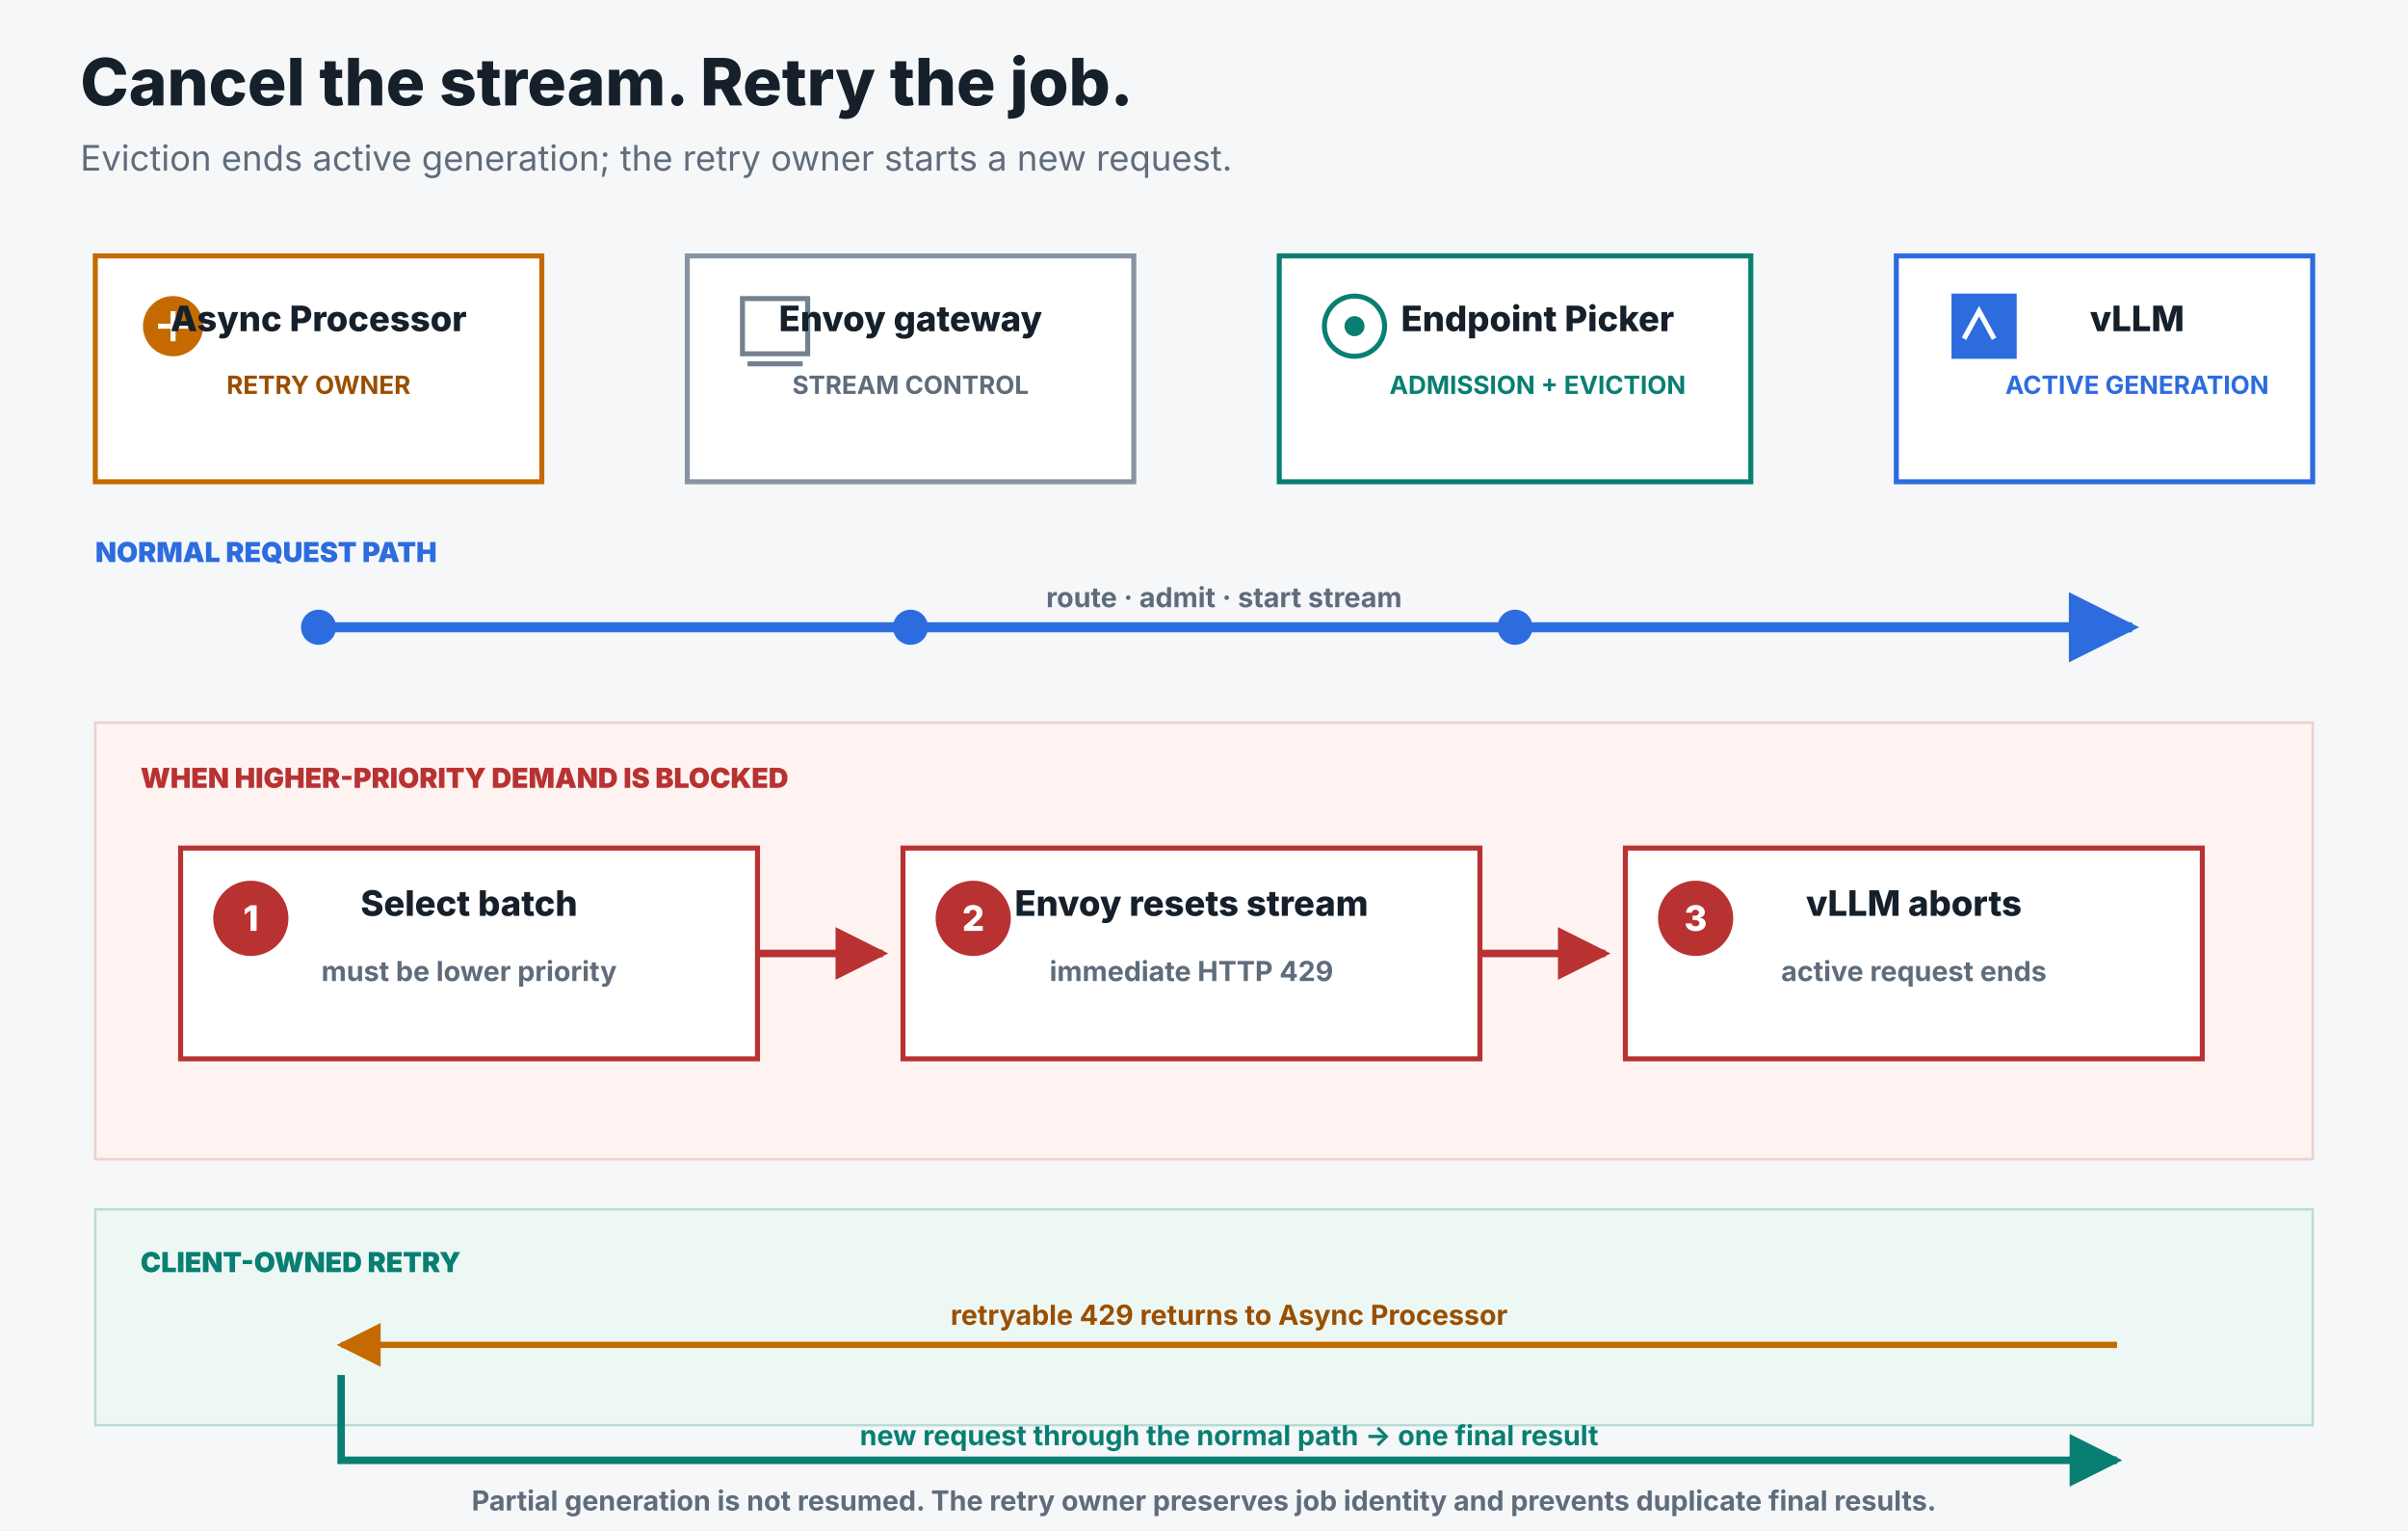
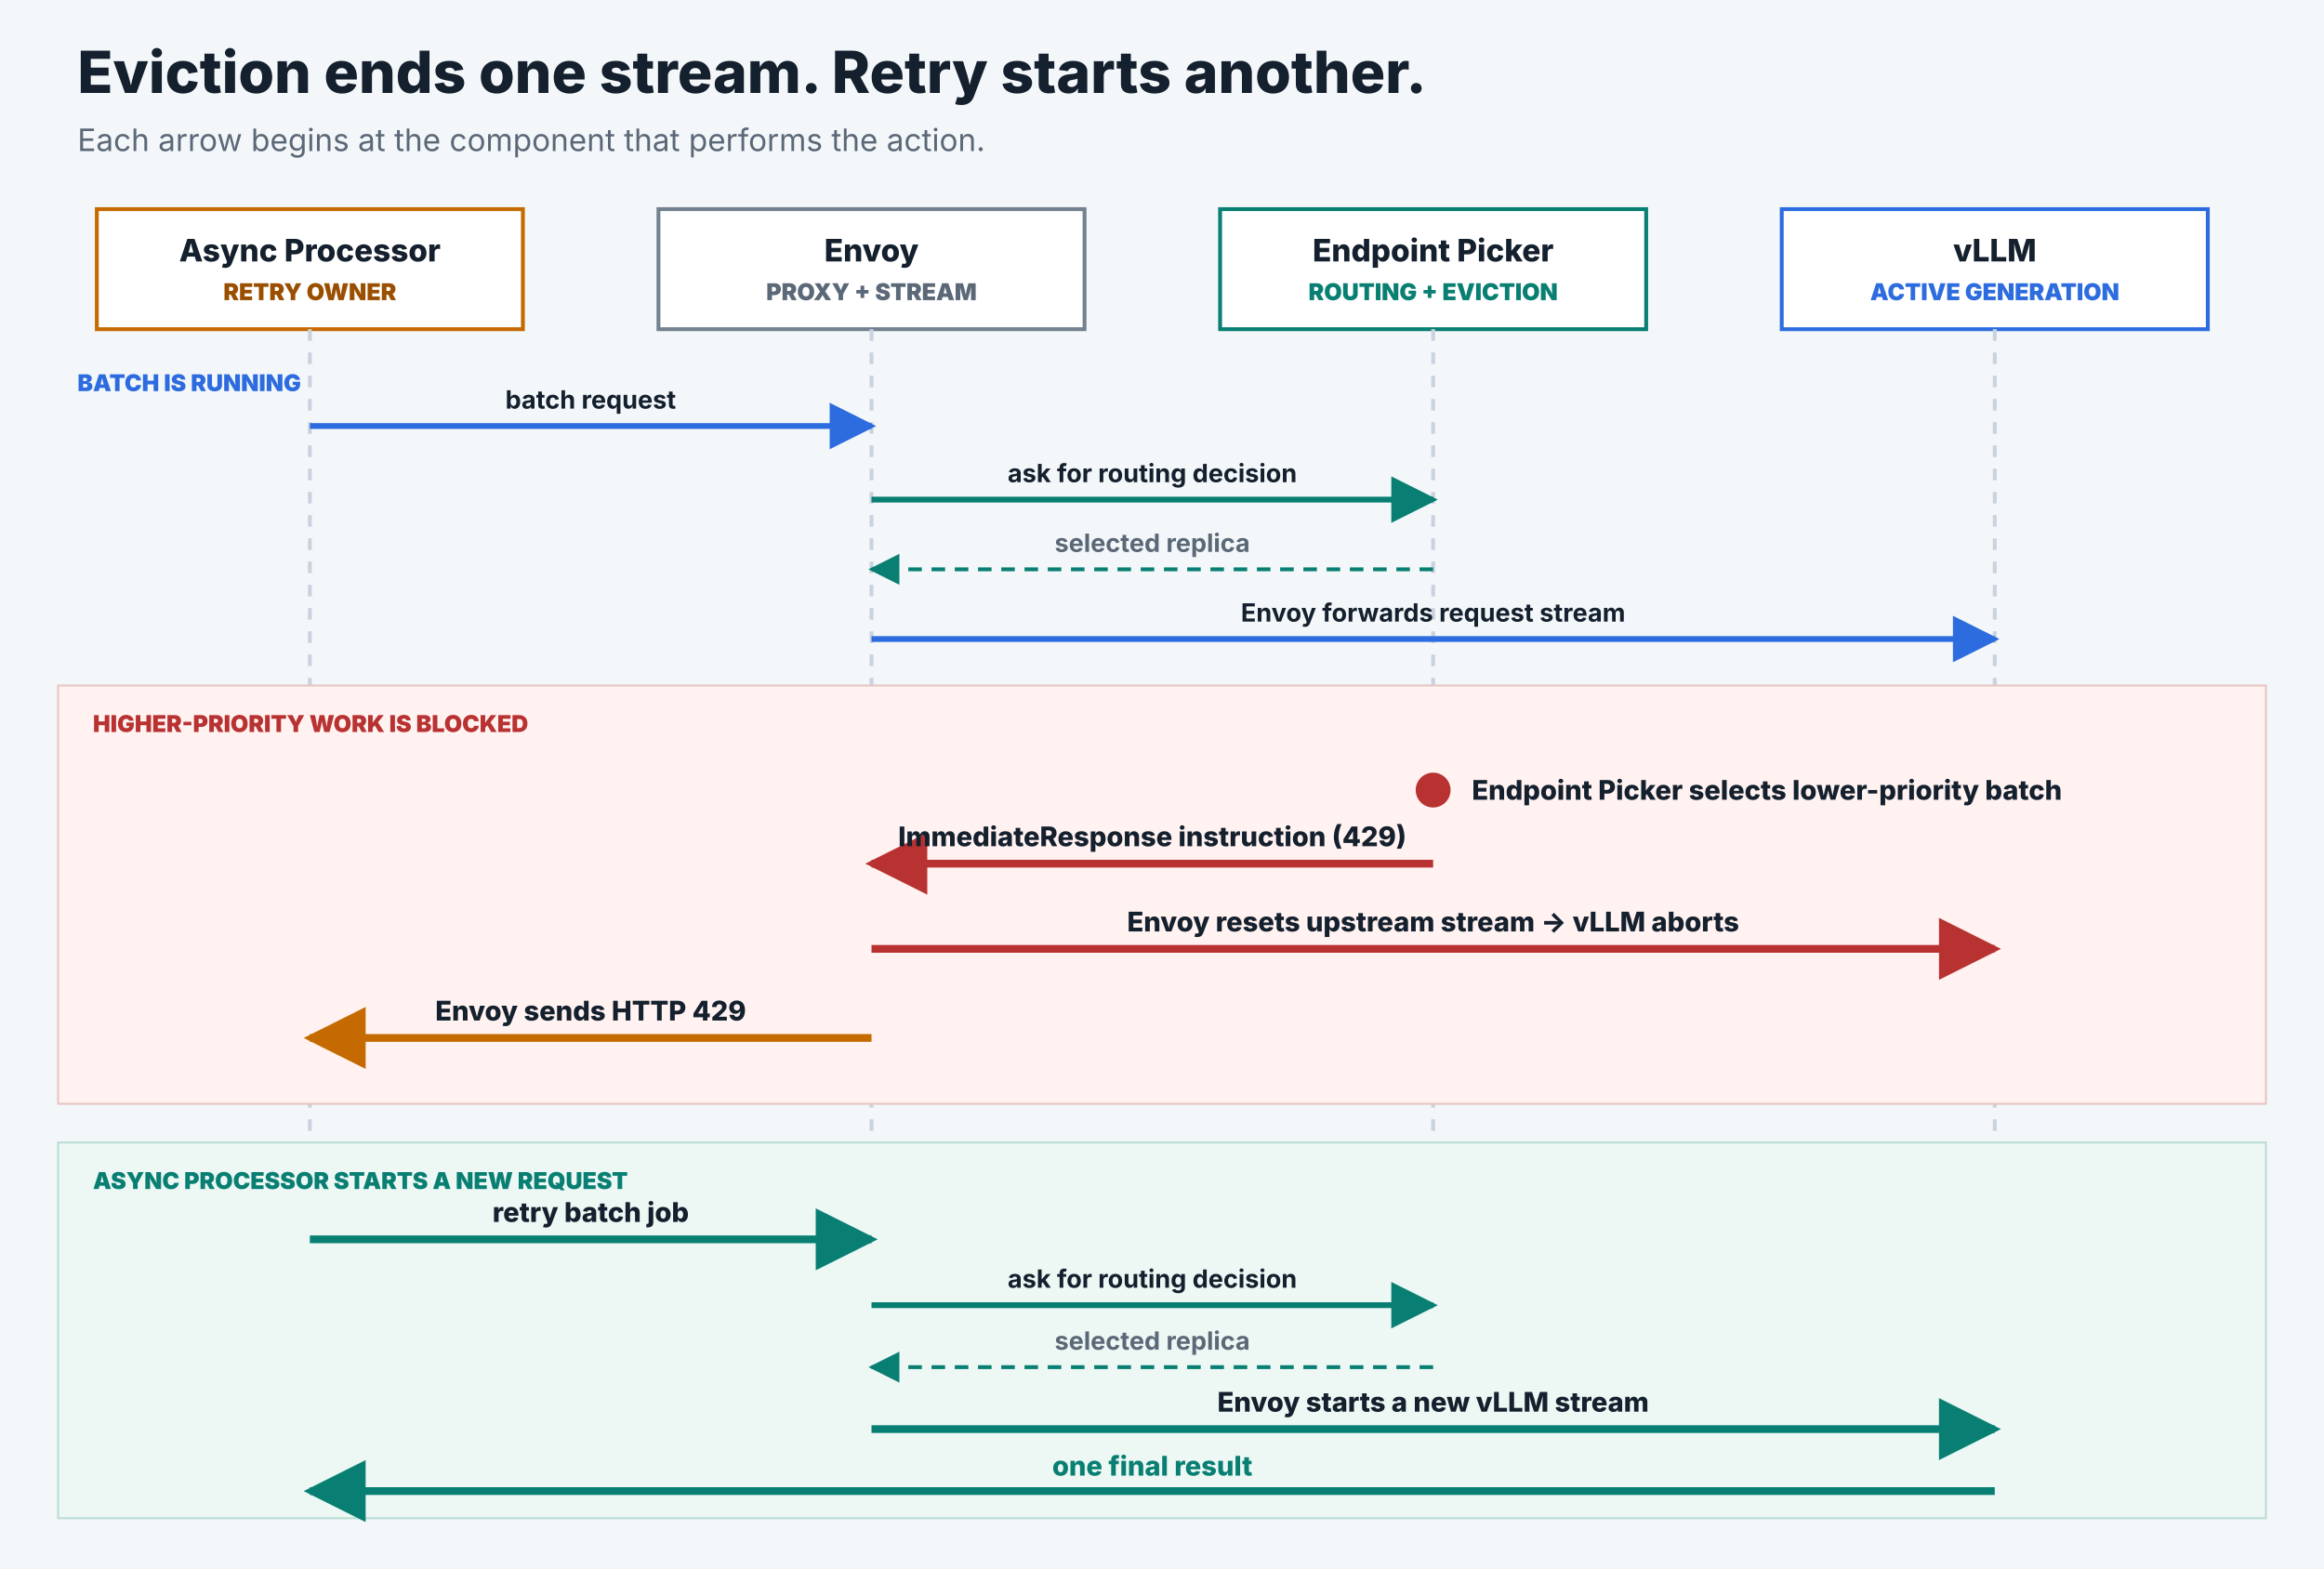
- <svg xmlns="http://www.w3.org/2000/svg" width="960" height="610" viewBox="0 0 960 610" role="img" aria-labelledby="title desc">
+ <svg xmlns="http://www.w3.org/2000/svg" width="1200" height="810" viewBox="0 0 1200 810" role="img" aria-labelledby="title desc">
  <style>
-     text { font-family: Inter, Arial, sans-serif; letter-spacing: 0; }
-     .ink { fill: #15202b; }
-     .muted { fill: #5f6c7b; }
-     .title { font-size: 26px; font-weight: 800; }
-     .subtitle { font-size: 14px; }
-     .actor { font-size: 14px; font-weight: 800; }
-     .role { font-size: 10px; font-weight: 750; }
-     .step { font-size: 14px; font-weight: 800; }
-     .small { font-size: 11px; font-weight: 650; }
-     .phase { font-size: 11px; font-weight: 850; }
+     text{font-family:Inter,Arial,sans-serif;letter-spacing:0}.ink{fill:#14202d}.muted{fill:#5b6877}.title{font-size:30px;font-weight:800}.sub{font-size:16px}.actor{font-size:16px;font-weight:800}.small{font-size:13px;font-weight:700}.phase{font-size:12px;font-weight:850}.step{font-size:14px;font-weight:800}
  </style>
  <defs>
-     <marker id="arrow" viewBox="0 0 10 10" refX="9" refY="5" markerWidth="7" markerHeight="7" orient="auto">
+     <marker id="blue" viewBox="0 0 10 10" refX="9" refY="5" markerWidth="8" markerHeight="8" orient="auto">
      <path d="M0 0 L10 5 L0 10z" fill="#2d6cdf" />
    </marker>
-     <marker id="arrow-red" viewBox="0 0 10 10" refX="9" refY="5" markerWidth="7" markerHeight="7" orient="auto">
+     <marker id="red" viewBox="0 0 10 10" refX="9" refY="5" markerWidth="8" markerHeight="8" orient="auto">
      <path d="M0 0 L10 5 L0 10z" fill="#b83232" />
    </marker>
-     <marker id="arrow-green" viewBox="0 0 10 10" refX="9" refY="5" markerWidth="7" markerHeight="7" orient="auto">
+     <marker id="green" viewBox="0 0 10 10" refX="9" refY="5" markerWidth="8" markerHeight="8" orient="auto">
      <path d="M0 0 L10 5 L0 10z" fill="#087f72" />
    </marker>
-     <marker id="arrow-orange" viewBox="0 0 10 10" refX="9" refY="5" markerWidth="7" markerHeight="7" orient="auto">
+     <marker id="orange" viewBox="0 0 10 10" refX="9" refY="5" markerWidth="8" markerHeight="8" orient="auto">
      <path d="M0 0 L10 5 L0 10z" fill="#c56a00" />
    </marker>
  </defs>
-   <rect width="960" height="610" fill="#f5f7f9" />
-   <text x="32" y="42" class="ink title">Cancel the stream. Retry the job.</text>
-   <text x="32" y="68" class="muted subtitle">Eviction ends active generation; the retry owner starts a new request.</text>
-   <rect x="38" y="102" width="178" height="90" fill="#ffffff" stroke="#c56a00" stroke-width="2" />
-   <circle cx="69" cy="130" r="12" fill="#c56a00" />
-   <path d="M63 130 h12 M69 124 v12" stroke="#ffffff" stroke-width="2" />
-   <text x="127" y="132" class="ink actor" text-anchor="middle">Async Processor</text>
-   <text x="127" y="157" fill="#9a4f00" class="role" text-anchor="middle">RETRY OWNER</text>
-   <rect x="274" y="102" width="178" height="90" fill="#ffffff" stroke="#8794a1" stroke-width="2" />
-   <rect x="296" y="119" width="26" height="22" fill="none" stroke="#738190" stroke-width="2" />
-   <path d="M298 145 h22" stroke="#738190" stroke-width="2" />
-   <text x="363" y="132" class="ink actor" text-anchor="middle">Envoy gateway</text>
-   <text x="363" y="157" class="muted role" text-anchor="middle">STREAM CONTROL</text>
-   <rect x="510" y="102" width="188" height="90" fill="#ffffff" stroke="#087f72" stroke-width="2" />
-   <circle cx="540" cy="130" r="12" fill="none" stroke="#087f72" stroke-width="2" />
-   <circle cx="540" cy="130" r="4" fill="#087f72" />
-   <text x="613" y="132" class="ink actor" text-anchor="middle">Endpoint Picker</text>
-   <text x="613" y="157" fill="#087f72" class="role" text-anchor="middle">ADMISSION + EVICTION</text>
-   <rect x="756" y="102" width="166" height="90" fill="#ffffff" stroke="#2d6cdf" stroke-width="2" />
-   <rect x="778" y="117" width="26" height="26" fill="#2d6cdf" />
-   <path d="M783 135 l6-11 l6 11" fill="none" stroke="#ffffff" stroke-width="2" />
-   <text x="852" y="132" class="ink actor" text-anchor="middle">vLLM</text>
-   <text x="852" y="157" fill="#2d6cdf" class="role" text-anchor="middle">ACTIVE GENERATION</text>
-   <text x="38" y="224" fill="#2d6cdf" class="phase">NORMAL REQUEST PATH</text>
-   <line x1="127" y1="250" x2="850" y2="250" stroke="#2d6cdf" stroke-width="4" marker-end="url(#arrow)" />
-   <circle cx="127" cy="250" r="7" fill="#2d6cdf" />
-   <circle cx="363" cy="250" r="7" fill="#2d6cdf" />
-   <circle cx="604" cy="250" r="7" fill="#2d6cdf" />
-   <text x="488" y="242" class="muted small" text-anchor="middle">route · admit · start stream</text>
-   <rect x="38" y="288" width="884" height="174" fill="#fff3f2" stroke="#efd0cc" />
-   <text x="56" y="314" fill="#b83232" class="phase">WHEN HIGHER-PRIORITY DEMAND IS BLOCKED</text>
-   <rect x="72" y="338" width="230" height="84" fill="#ffffff" stroke="#b83232" stroke-width="2" />
-   <circle cx="100" cy="366" r="15" fill="#b83232" />
-   <text x="100" y="371" fill="#ffffff" class="step" text-anchor="middle">1</text>
-   <text x="187" y="365" class="ink step" text-anchor="middle">Select batch</text>
-   <text x="187" y="391" class="muted small" text-anchor="middle">must be lower priority</text>
-   <line x1="302" y1="380" x2="352" y2="380" stroke="#b83232" stroke-width="3" marker-end="url(#arrow-red)" />
-   <rect x="360" y="338" width="230" height="84" fill="#ffffff" stroke="#b83232" stroke-width="2" />
-   <circle cx="388" cy="366" r="15" fill="#b83232" />
-   <text x="388" y="371" fill="#ffffff" class="step" text-anchor="middle">2</text>
-   <text x="475" y="365" class="ink step" text-anchor="middle">Envoy resets stream</text>
-   <text x="475" y="391" class="muted small" text-anchor="middle">immediate HTTP 429</text>
-   <line x1="590" y1="380" x2="640" y2="380" stroke="#b83232" stroke-width="3" marker-end="url(#arrow-red)" />
-   <rect x="648" y="338" width="230" height="84" fill="#ffffff" stroke="#b83232" stroke-width="2" />
-   <circle cx="676" cy="366" r="15" fill="#b83232" />
-   <text x="676" y="371" fill="#ffffff" class="step" text-anchor="middle">3</text>
-   <text x="763" y="365" class="ink step" text-anchor="middle">vLLM aborts</text>
-   <text x="763" y="391" class="muted small" text-anchor="middle">active request ends</text>
-   <rect x="38" y="482" width="884" height="86" fill="#edf8f5" stroke="#b9ddd4" />
-   <text x="56" y="507" fill="#087f72" class="phase">CLIENT-OWNED RETRY</text>
-   <line x1="844" y1="536" x2="136" y2="536" stroke="#c56a00" stroke-width="2.5" marker-end="url(#arrow-orange)" />
-   <text x="490" y="528" fill="#9a4f00" class="small" text-anchor="middle">retryable 429 returns to Async Processor</text>
-   <path d="M136 548 V582 H844" fill="none" stroke="#087f72" stroke-width="3" marker-end="url(#arrow-green)" />
-   <text x="490" y="576" fill="#087f72" class="small" text-anchor="middle">new request through the normal path → one final result</text>
-   <text x="480" y="602" class="muted small" text-anchor="middle">Partial generation is not resumed. The retry owner preserves job identity and prevents duplicate final results.</text>
+   <rect width="1200" height="810" fill="#f4f7fa" />
+   <text x="40" y="48" class="ink title">Eviction ends one stream. Retry starts another.</text>
+   <text x="40" y="78" class="muted sub">Each arrow begins at the component that performs the action.</text>
+   <rect x="50" y="108" width="220" height="62" fill="#fff" stroke="#c56a00" stroke-width="2" />
+   <text x="160" y="135" class="ink actor" text-anchor="middle">Async Processor</text>
+   <text x="160" y="155" fill="#9a4f00" class="phase" text-anchor="middle">RETRY OWNER</text>
+   <rect x="340" y="108" width="220" height="62" fill="#fff" stroke="#738190" stroke-width="2" />
+   <text x="450" y="135" class="ink actor" text-anchor="middle">Envoy</text>
+   <text x="450" y="155" class="muted phase" text-anchor="middle">PROXY + STREAM</text>
+   <rect x="630" y="108" width="220" height="62" fill="#fff" stroke="#087f72" stroke-width="2" />
+   <text x="740" y="135" class="ink actor" text-anchor="middle">Endpoint Picker</text>
+   <text x="740" y="155" fill="#087f72" class="phase" text-anchor="middle">ROUTING + EVICTION</text>
+   <rect x="920" y="108" width="220" height="62" fill="#fff" stroke="#2d6cdf" stroke-width="2" />
+   <text x="1030" y="135" class="ink actor" text-anchor="middle">vLLM</text>
+   <text x="1030" y="155" fill="#2d6cdf" class="phase" text-anchor="middle">ACTIVE GENERATION</text>
+   <line x1="160" y1="170" x2="160" y2="784" stroke="#c9d3df" stroke-width="2" stroke-dasharray="6 6" />
+   <line x1="450" y1="170" x2="450" y2="784" stroke="#c9d3df" stroke-width="2" stroke-dasharray="6 6" />
+   <line x1="740" y1="170" x2="740" y2="784" stroke="#c9d3df" stroke-width="2" stroke-dasharray="6 6" />
+   <line x1="1030" y1="170" x2="1030" y2="784" stroke="#c9d3df" stroke-width="2" stroke-dasharray="6 6" />
+   <text x="40" y="202" fill="#2d6cdf" class="phase">BATCH IS RUNNING</text>
+   <line x1="160" y1="220" x2="450" y2="220" stroke="#2d6cdf" stroke-width="3" marker-end="url(#blue)" />
+   <text x="305" y="211" class="small ink" text-anchor="middle">batch request</text>
+   <line x1="450" y1="258" x2="740" y2="258" stroke="#087f72" stroke-width="3" marker-end="url(#green)" />
+   <text x="595" y="249" class="small ink" text-anchor="middle">ask for routing decision</text>
+   <line x1="740" y1="294" x2="450" y2="294" stroke="#087f72" stroke-width="2" stroke-dasharray="7 5" marker-end="url(#green)" />
+   <text x="595" y="285" class="small muted" text-anchor="middle">selected replica</text>
+   <line x1="450" y1="330" x2="1030" y2="330" stroke="#2d6cdf" stroke-width="3" marker-end="url(#blue)" />
+   <text x="740" y="321" class="small ink" text-anchor="middle">Envoy forwards request stream</text>
+   <rect x="30" y="354" width="1140" height="216" fill="#fff2f1" stroke="#e7c5c1" />
+   <text x="48" y="378" fill="#b83232" class="phase">HIGHER-PRIORITY WORK IS BLOCKED</text>
+   <circle cx="740" cy="408" r="9" fill="#b83232" />
+   <text x="760" y="413" class="ink step">Endpoint Picker selects lower-priority batch</text>
+   <line x1="740" y1="446" x2="450" y2="446" stroke="#b83232" stroke-width="4" marker-end="url(#red)" />
+   <text x="595" y="437" class="ink step" text-anchor="middle">ImmediateResponse instruction (429)</text>
+   <line x1="450" y1="490" x2="1030" y2="490" stroke="#b83232" stroke-width="4" marker-end="url(#red)" />
+   <text x="740" y="481" class="ink step" text-anchor="middle">Envoy resets upstream stream → vLLM aborts</text>
+   <line x1="450" y1="536" x2="160" y2="536" stroke="#c56a00" stroke-width="4" marker-end="url(#orange)" />
+   <text x="305" y="527" class="ink step" text-anchor="middle">Envoy sends HTTP 429</text>
+   <rect x="30" y="590" width="1140" height="194" fill="#edf8f5" stroke="#b9ddd4" />
+   <text x="48" y="614" fill="#087f72" class="phase">ASYNC PROCESSOR STARTS A NEW REQUEST</text>
+   <line x1="160" y1="640" x2="450" y2="640" stroke="#087f72" stroke-width="4" marker-end="url(#green)" />
+   <text x="305" y="631" class="ink step" text-anchor="middle">retry batch job</text>
+   <line x1="450" y1="674" x2="740" y2="674" stroke="#087f72" stroke-width="3" marker-end="url(#green)" />
+   <text x="595" y="665" class="small ink" text-anchor="middle">ask for routing decision</text>
+   <line x1="740" y1="706" x2="450" y2="706" stroke="#087f72" stroke-width="2" stroke-dasharray="7 5" marker-end="url(#green)" />
+   <text x="595" y="697" class="small muted" text-anchor="middle">selected replica</text>
+   <line x1="450" y1="738" x2="1030" y2="738" stroke="#087f72" stroke-width="4" marker-end="url(#green)" />
+   <text x="740" y="729" class="ink step" text-anchor="middle">Envoy starts a new vLLM stream</text>
+   <line x1="1030" y1="770" x2="160" y2="770" stroke="#087f72" stroke-width="4" marker-end="url(#green)" />
+   <text x="595" y="762" fill="#087f72" class="step" text-anchor="middle">one final result</text>
</svg>
